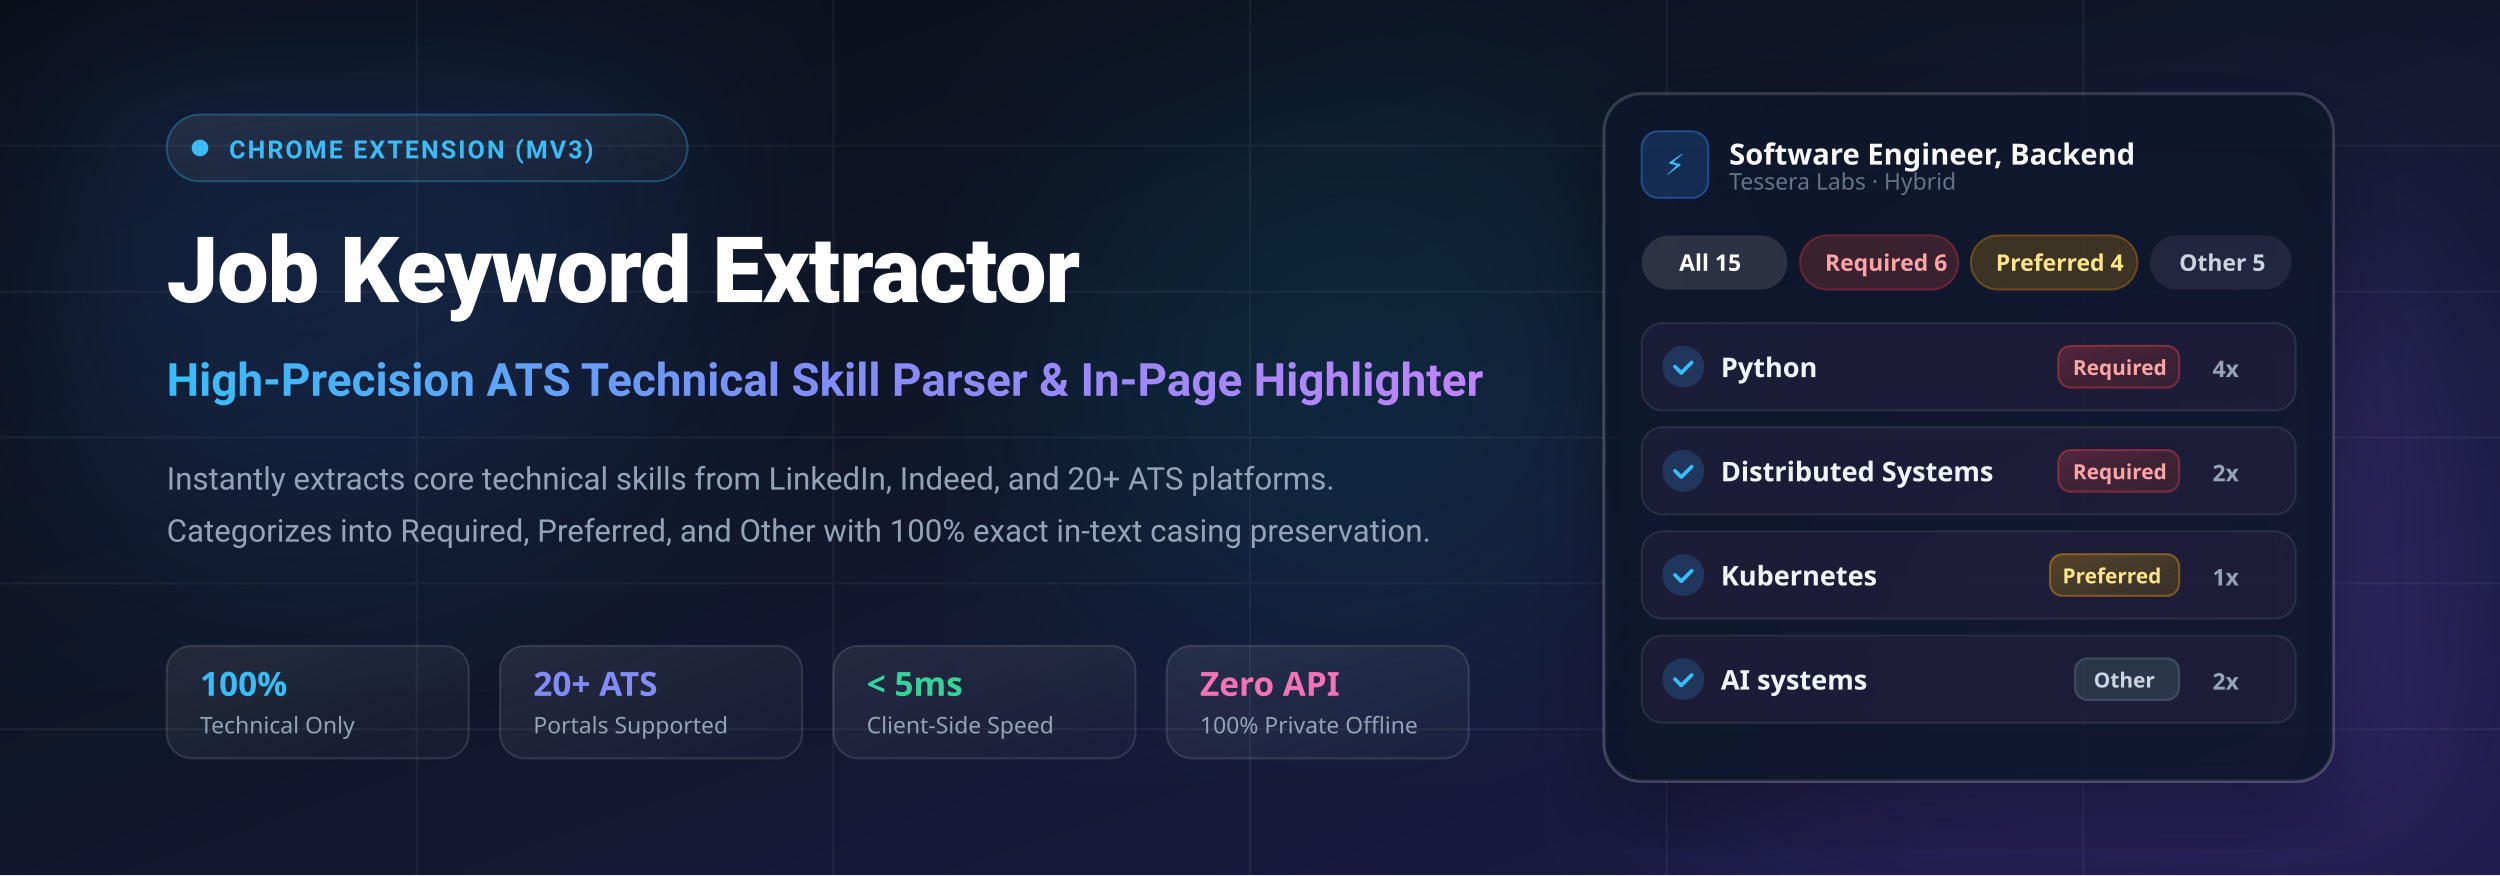
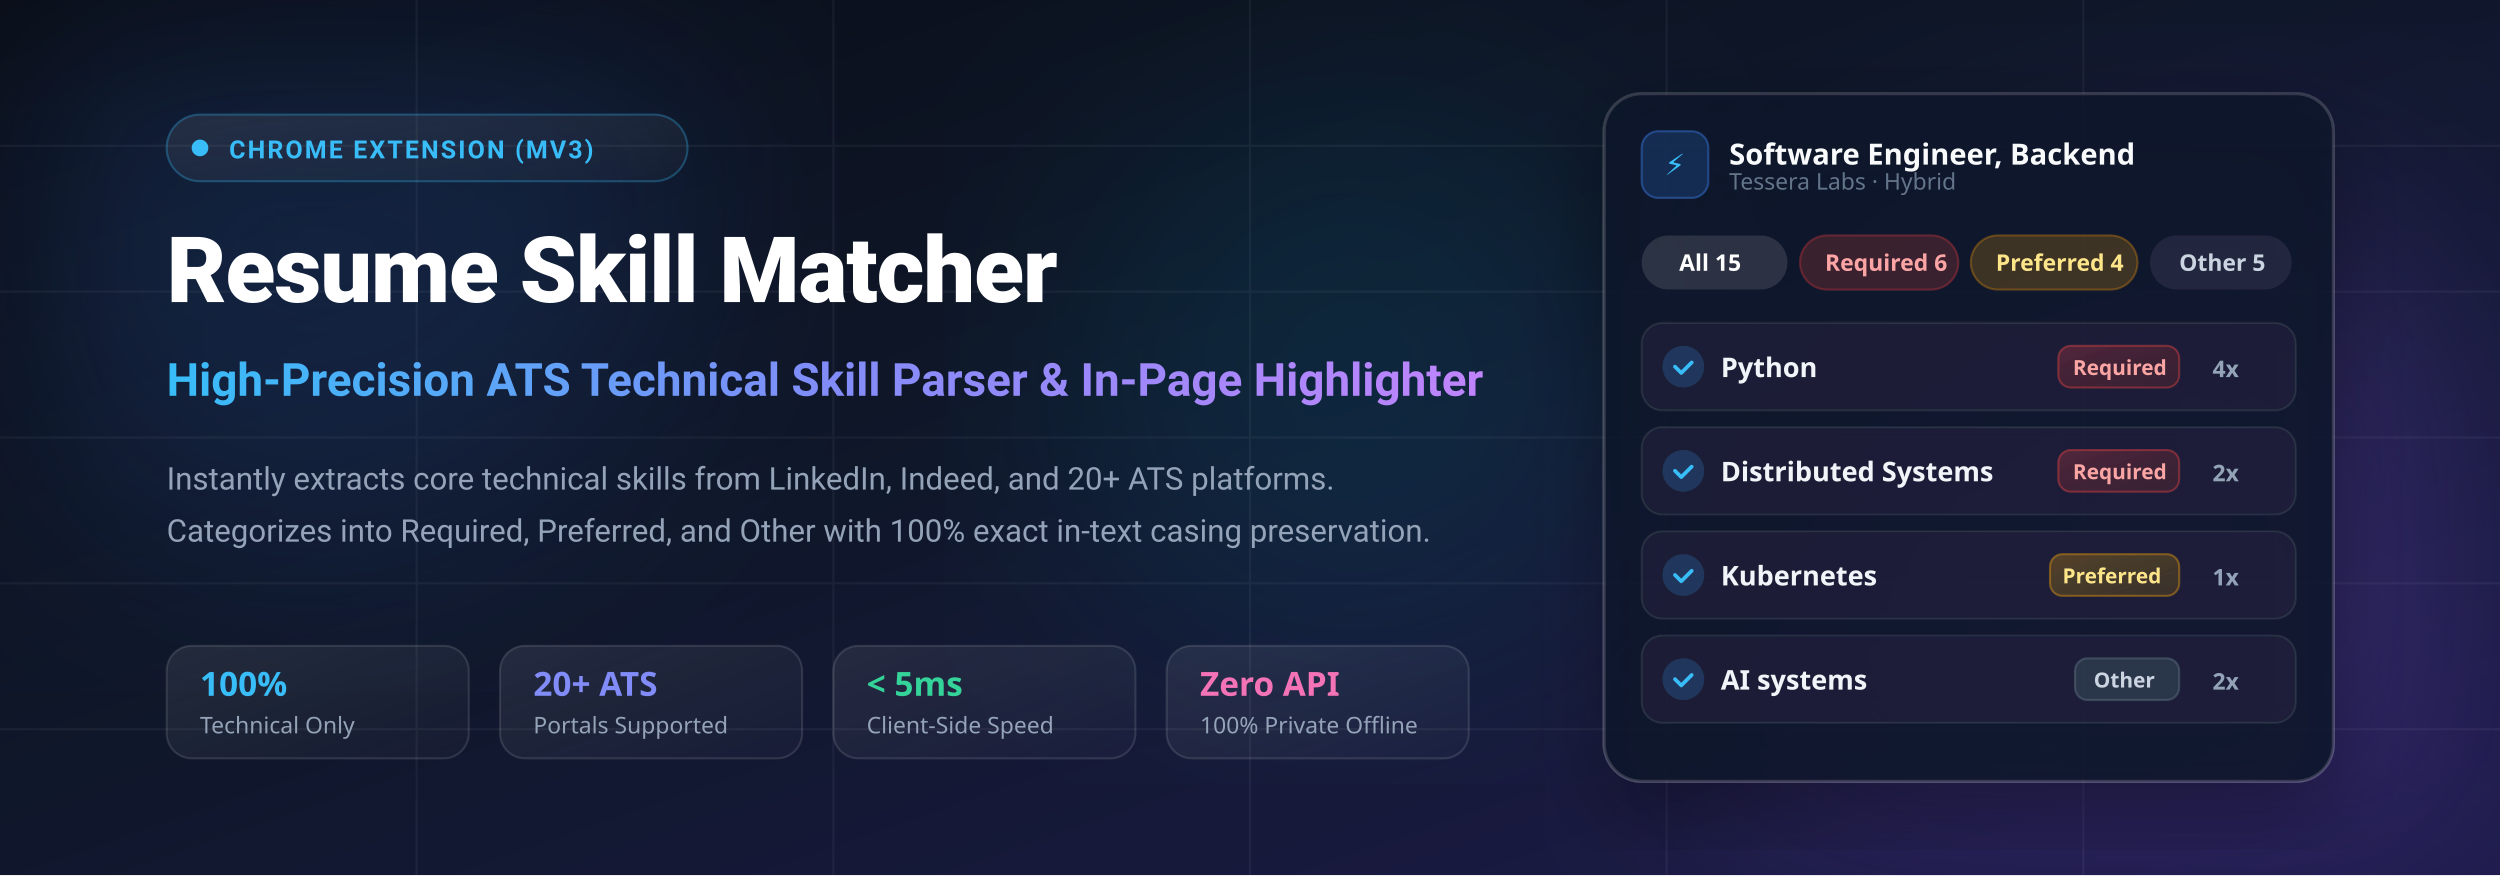
<svg xmlns="http://www.w3.org/2000/svg" viewBox="0 0 1200 420" width="100%" height="100%">
  <defs>
    <linearGradient id="bgGrad" x1="0%" y1="0%" x2="100%" y2="100%">
      <stop offset="0%" stop-color="#090d16" />
      <stop offset="45%" stop-color="#0f172a" />
      <stop offset="100%" stop-color="#1e1b4b" />
    </linearGradient>
    <linearGradient id="accentGrad" x1="0%" y1="0%" x2="100%" y2="0%">
      <stop offset="0%" stop-color="#38bdf8" />
      <stop offset="50%" stop-color="#818cf8" />
      <stop offset="100%" stop-color="#c084fc" />
    </linearGradient>
    <linearGradient id="badgeGradReq" x1="0%" y1="0%" x2="100%" y2="100%">
      <stop offset="0%" stop-color="#ef4444" stop-opacity="0.25" />
      <stop offset="100%" stop-color="#b91c1c" stop-opacity="0.15" />
    </linearGradient>
    <linearGradient id="badgeGradPref" x1="0%" y1="0%" x2="100%" y2="100%">
      <stop offset="0%" stop-color="#f59e0b" stop-opacity="0.25" />
      <stop offset="100%" stop-color="#d97706" stop-opacity="0.15" />
    </linearGradient>
    <linearGradient id="cardGrad" x1="0%" y1="0%" x2="100%" y2="100%">
      <stop offset="0%" stop-color="#ffffff" stop-opacity="0.08" />
      <stop offset="100%" stop-color="#ffffff" stop-opacity="0.02" />
    </linearGradient>
    <filter id="glow" x="-20%" y="-20%" width="140%" height="140%">
      <feGaussianBlur stdDeviation="60" result="blur" />
    </filter>
    <filter id="cardShadow" x="-10%" y="-10%" width="120%" height="120%">
      <feDropShadow dx="0" dy="16" stdDeviation="20" flood-color="#000000" flood-opacity="0.4" />
    </filter>
  </defs>
  <rect width="1200" height="420" fill="url(#bgGrad)" />
  <circle cx="150" cy="80" r="180" fill="#3b82f6" opacity="0.15" filter="url(#glow)" />
  <circle cx="1050" cy="320" r="220" fill="#8b5cf6" opacity="0.2" filter="url(#glow)" />
  <circle cx="650" cy="180" r="140" fill="#06b6d4" opacity="0.1" filter="url(#glow)" />
  <g opacity="0.05" stroke="#ffffff" stroke-width="1">
    <line x1="0" y1="70" x2="1200" y2="70" />
    <line x1="0" y1="140" x2="1200" y2="140" />
    <line x1="0" y1="210" x2="1200" y2="210" />
    <line x1="0" y1="280" x2="1200" y2="280" />
    <line x1="0" y1="350" x2="1200" y2="350" />
    <line x1="200" y1="0" x2="200" y2="420" />
    <line x1="400" y1="0" x2="400" y2="420" />
    <line x1="600" y1="0" x2="600" y2="420" />
    <line x1="800" y1="0" x2="800" y2="420" />
    <line x1="1000" y1="0" x2="1000" y2="420" />
  </g>
  <g transform="translate(80, 55)">
    <rect width="250" height="32" rx="16" fill="url(#cardGrad)" stroke="#38bdf8" stroke-opacity="0.3" stroke-width="1" />
    <circle cx="16" cy="16" r="4" fill="#38bdf8" />
    <text x="30" y="21" fill="#38bdf8" font-family="-apple-system, BlinkMacSystemFont, 'Segoe UI', Roboto, sans-serif" font-size="12" font-weight="600" letter-spacing="1">CHROME EXTENSION (MV3)</text>
  </g>
  <text x="80" y="145" fill="#ffffff" font-family="-apple-system, BlinkMacSystemFont, 'Segoe UI', Roboto, Helvetica, Arial, sans-serif" font-size="44" font-weight="800" letter-spacing="-0.5">
-     Job Keyword Extractor
+     Resume Skill Matcher
  </text>
  <text x="80" y="190" fill="url(#accentGrad)" font-family="-apple-system, BlinkMacSystemFont, 'Segoe UI', Roboto, sans-serif" font-size="22" font-weight="600">
    High-Precision ATS Technical Skill Parser &amp; In-Page Highlighter
  </text>
  <text x="80" y="235" fill="#94a3b8" font-family="-apple-system, BlinkMacSystemFont, 'Segoe UI', Roboto, sans-serif" font-size="15" font-weight="400">
    Instantly extracts core technical skills from LinkedIn, Indeed, and 20+ ATS platforms.
  </text>
  <text x="80" y="260" fill="#94a3b8" font-family="-apple-system, BlinkMacSystemFont, 'Segoe UI', Roboto, sans-serif" font-size="15" font-weight="400">
    Categorizes into Required, Preferred, and Other with 100% exact in-text casing preservation.
  </text>
  <g transform="translate(80, 310)">
    <g transform="translate(0, 0)">
      <rect width="145" height="54" rx="12" fill="url(#cardGrad)" stroke="#ffffff" stroke-opacity="0.12" stroke-width="1" />
      <text x="16" y="24" fill="#38bdf8" font-family="sans-serif" font-size="16" font-weight="700">100%</text>
      <text x="16" y="42" fill="#94a3b8" font-family="sans-serif" font-size="11" font-weight="500">Technical Only</text>
    </g>
    <g transform="translate(160, 0)">
      <rect width="145" height="54" rx="12" fill="url(#cardGrad)" stroke="#ffffff" stroke-opacity="0.12" stroke-width="1" />
      <text x="16" y="24" fill="#818cf8" font-family="sans-serif" font-size="16" font-weight="700">20+ ATS</text>
      <text x="16" y="42" fill="#94a3b8" font-family="sans-serif" font-size="11" font-weight="500">Portals Supported</text>
    </g>
    <g transform="translate(320, 0)">
      <rect width="145" height="54" rx="12" fill="url(#cardGrad)" stroke="#ffffff" stroke-opacity="0.12" stroke-width="1" />
      <text x="16" y="24" fill="#34d399" font-family="sans-serif" font-size="16" font-weight="700">&lt; 5ms</text>
      <text x="16" y="42" fill="#94a3b8" font-family="sans-serif" font-size="11" font-weight="500">Client-Side Speed</text>
    </g>
    <g transform="translate(480, 0)">
      <rect width="145" height="54" rx="12" fill="url(#cardGrad)" stroke="#ffffff" stroke-opacity="0.12" stroke-width="1" />
      <text x="16" y="24" fill="#f472b6" font-family="sans-serif" font-size="16" font-weight="700">Zero API</text>
      <text x="16" y="42" fill="#94a3b8" font-family="sans-serif" font-size="11" font-weight="500">100% Private Offline</text>
    </g>
  </g>
  <g transform="translate(770, 45)" filter="url(#cardShadow)">
    <rect width="350" height="330" rx="18" fill="#0f172a" fill-opacity="0.85" stroke="#ffffff" stroke-opacity="0.15" stroke-width="1.5" />
    <g transform="translate(18, 18)">
      <rect width="32" height="32" rx="8" fill="#3b82f6" fill-opacity="0.2" stroke="#3b82f6" stroke-opacity="0.4" />
      <text x="11" y="21" fill="#38bdf8" font-family="sans-serif" font-size="14" font-weight="bold">⚡</text>
      <text x="42" y="16" fill="#f8fafc" font-family="sans-serif" font-size="14" font-weight="700">Software Engineer, Backend</text>
      <text x="42" y="28" fill="#64748b" font-family="sans-serif" font-size="11" font-weight="500">Tessera Labs · Hybrid</text>
    </g>
    <g transform="translate(18, 68)">
      <rect width="70" height="26" rx="13" fill="#ffffff" fill-opacity="0.12" />
      <text x="18" y="17" fill="#ffffff" font-family="sans-serif" font-size="11" font-weight="600">All 15</text>
      <g transform="translate(76, 0)">
        <rect width="76" height="26" rx="13" fill="#ef4444" fill-opacity="0.2" stroke="#ef4444" stroke-opacity="0.3" />
        <text x="12" y="17" fill="#fca5a5" font-family="sans-serif" font-size="11" font-weight="600">Required 6</text>
      </g>
      <g transform="translate(158, 0)">
        <rect width="80" height="26" rx="13" fill="#f59e0b" fill-opacity="0.2" stroke="#f59e0b" stroke-opacity="0.3" />
        <text x="12" y="17" fill="#fde68a" font-family="sans-serif" font-size="11" font-weight="600">Preferred 4</text>
      </g>
      <g transform="translate(244, 0)">
        <rect width="68" height="26" rx="13" fill="#64748b" fill-opacity="0.2" />
        <text x="14" y="17" fill="#cbd5e1" font-family="sans-serif" font-size="11" font-weight="600">Other 5</text>
      </g>
    </g>
    <g transform="translate(18, 110)">
      <g transform="translate(0, 0)">
        <rect width="314" height="42" rx="10" fill="#ffffff" fill-opacity="0.05" stroke="#ffffff" stroke-opacity="0.08" />
        <circle cx="20" cy="21" r="10" fill="#3b82f6" fill-opacity="0.2" />
        <path d="M16 21 l3 3 l5 -5" stroke="#38bdf8" stroke-width="1.8" fill="none" stroke-linecap="round" stroke-linejoin="round" />
        <text x="38" y="26" fill="#f1f5f9" font-family="sans-serif" font-size="13" font-weight="600">Python</text>
        <rect x="200" y="11" width="58" height="20" rx="6" fill="url(#badgeGradReq)" stroke="#ef4444" stroke-opacity="0.4" />
        <text x="207" y="25" fill="#fca5a5" font-family="sans-serif" font-size="10" font-weight="700">Required</text>
        <text x="274" y="26" fill="#94a3b8" font-family="sans-serif" font-size="11" font-weight="700">4x</text>
      </g>
      <g transform="translate(0, 50)">
        <rect width="314" height="42" rx="10" fill="#ffffff" fill-opacity="0.05" stroke="#ffffff" stroke-opacity="0.08" />
        <circle cx="20" cy="21" r="10" fill="#3b82f6" fill-opacity="0.2" />
        <path d="M16 21 l3 3 l5 -5" stroke="#38bdf8" stroke-width="1.8" fill="none" stroke-linecap="round" stroke-linejoin="round" />
        <text x="38" y="26" fill="#f1f5f9" font-family="sans-serif" font-size="13" font-weight="600">Distributed Systems</text>
        <rect x="200" y="11" width="58" height="20" rx="6" fill="url(#badgeGradReq)" stroke="#ef4444" stroke-opacity="0.4" />
        <text x="207" y="25" fill="#fca5a5" font-family="sans-serif" font-size="10" font-weight="700">Required</text>
        <text x="274" y="26" fill="#94a3b8" font-family="sans-serif" font-size="11" font-weight="700">2x</text>
      </g>
      <g transform="translate(0, 100)">
        <rect width="314" height="42" rx="10" fill="#ffffff" fill-opacity="0.05" stroke="#ffffff" stroke-opacity="0.08" />
        <circle cx="20" cy="21" r="10" fill="#3b82f6" fill-opacity="0.2" />
        <path d="M16 21 l3 3 l5 -5" stroke="#38bdf8" stroke-width="1.8" fill="none" stroke-linecap="round" stroke-linejoin="round" />
        <text x="38" y="26" fill="#f1f5f9" font-family="sans-serif" font-size="13" font-weight="600">Kubernetes</text>
        <rect x="196" y="11" width="62" height="20" rx="6" fill="url(#badgeGradPref)" stroke="#f59e0b" stroke-opacity="0.4" />
        <text x="202" y="25" fill="#fde68a" font-family="sans-serif" font-size="10" font-weight="700">Preferred</text>
        <text x="274" y="26" fill="#94a3b8" font-family="sans-serif" font-size="11" font-weight="700">1x</text>
      </g>
      <g transform="translate(0, 150)">
        <rect width="314" height="42" rx="10" fill="#ffffff" fill-opacity="0.05" stroke="#ffffff" stroke-opacity="0.08" />
        <circle cx="20" cy="21" r="10" fill="#3b82f6" fill-opacity="0.2" />
        <path d="M16 21 l3 3 l5 -5" stroke="#38bdf8" stroke-width="1.8" fill="none" stroke-linecap="round" stroke-linejoin="round" />
        <text x="38" y="26" fill="#f1f5f9" font-family="sans-serif" font-size="13" font-weight="600">AI systems</text>
        <rect x="208" y="11" width="50" height="20" rx="6" fill="#64748b" fill-opacity="0.25" stroke="#64748b" stroke-opacity="0.4" />
        <text x="217" y="25" fill="#cbd5e1" font-family="sans-serif" font-size="10" font-weight="700">Other</text>
        <text x="274" y="26" fill="#94a3b8" font-family="sans-serif" font-size="11" font-weight="700">2x</text>
      </g>
    </g>
  </g>
</svg>
